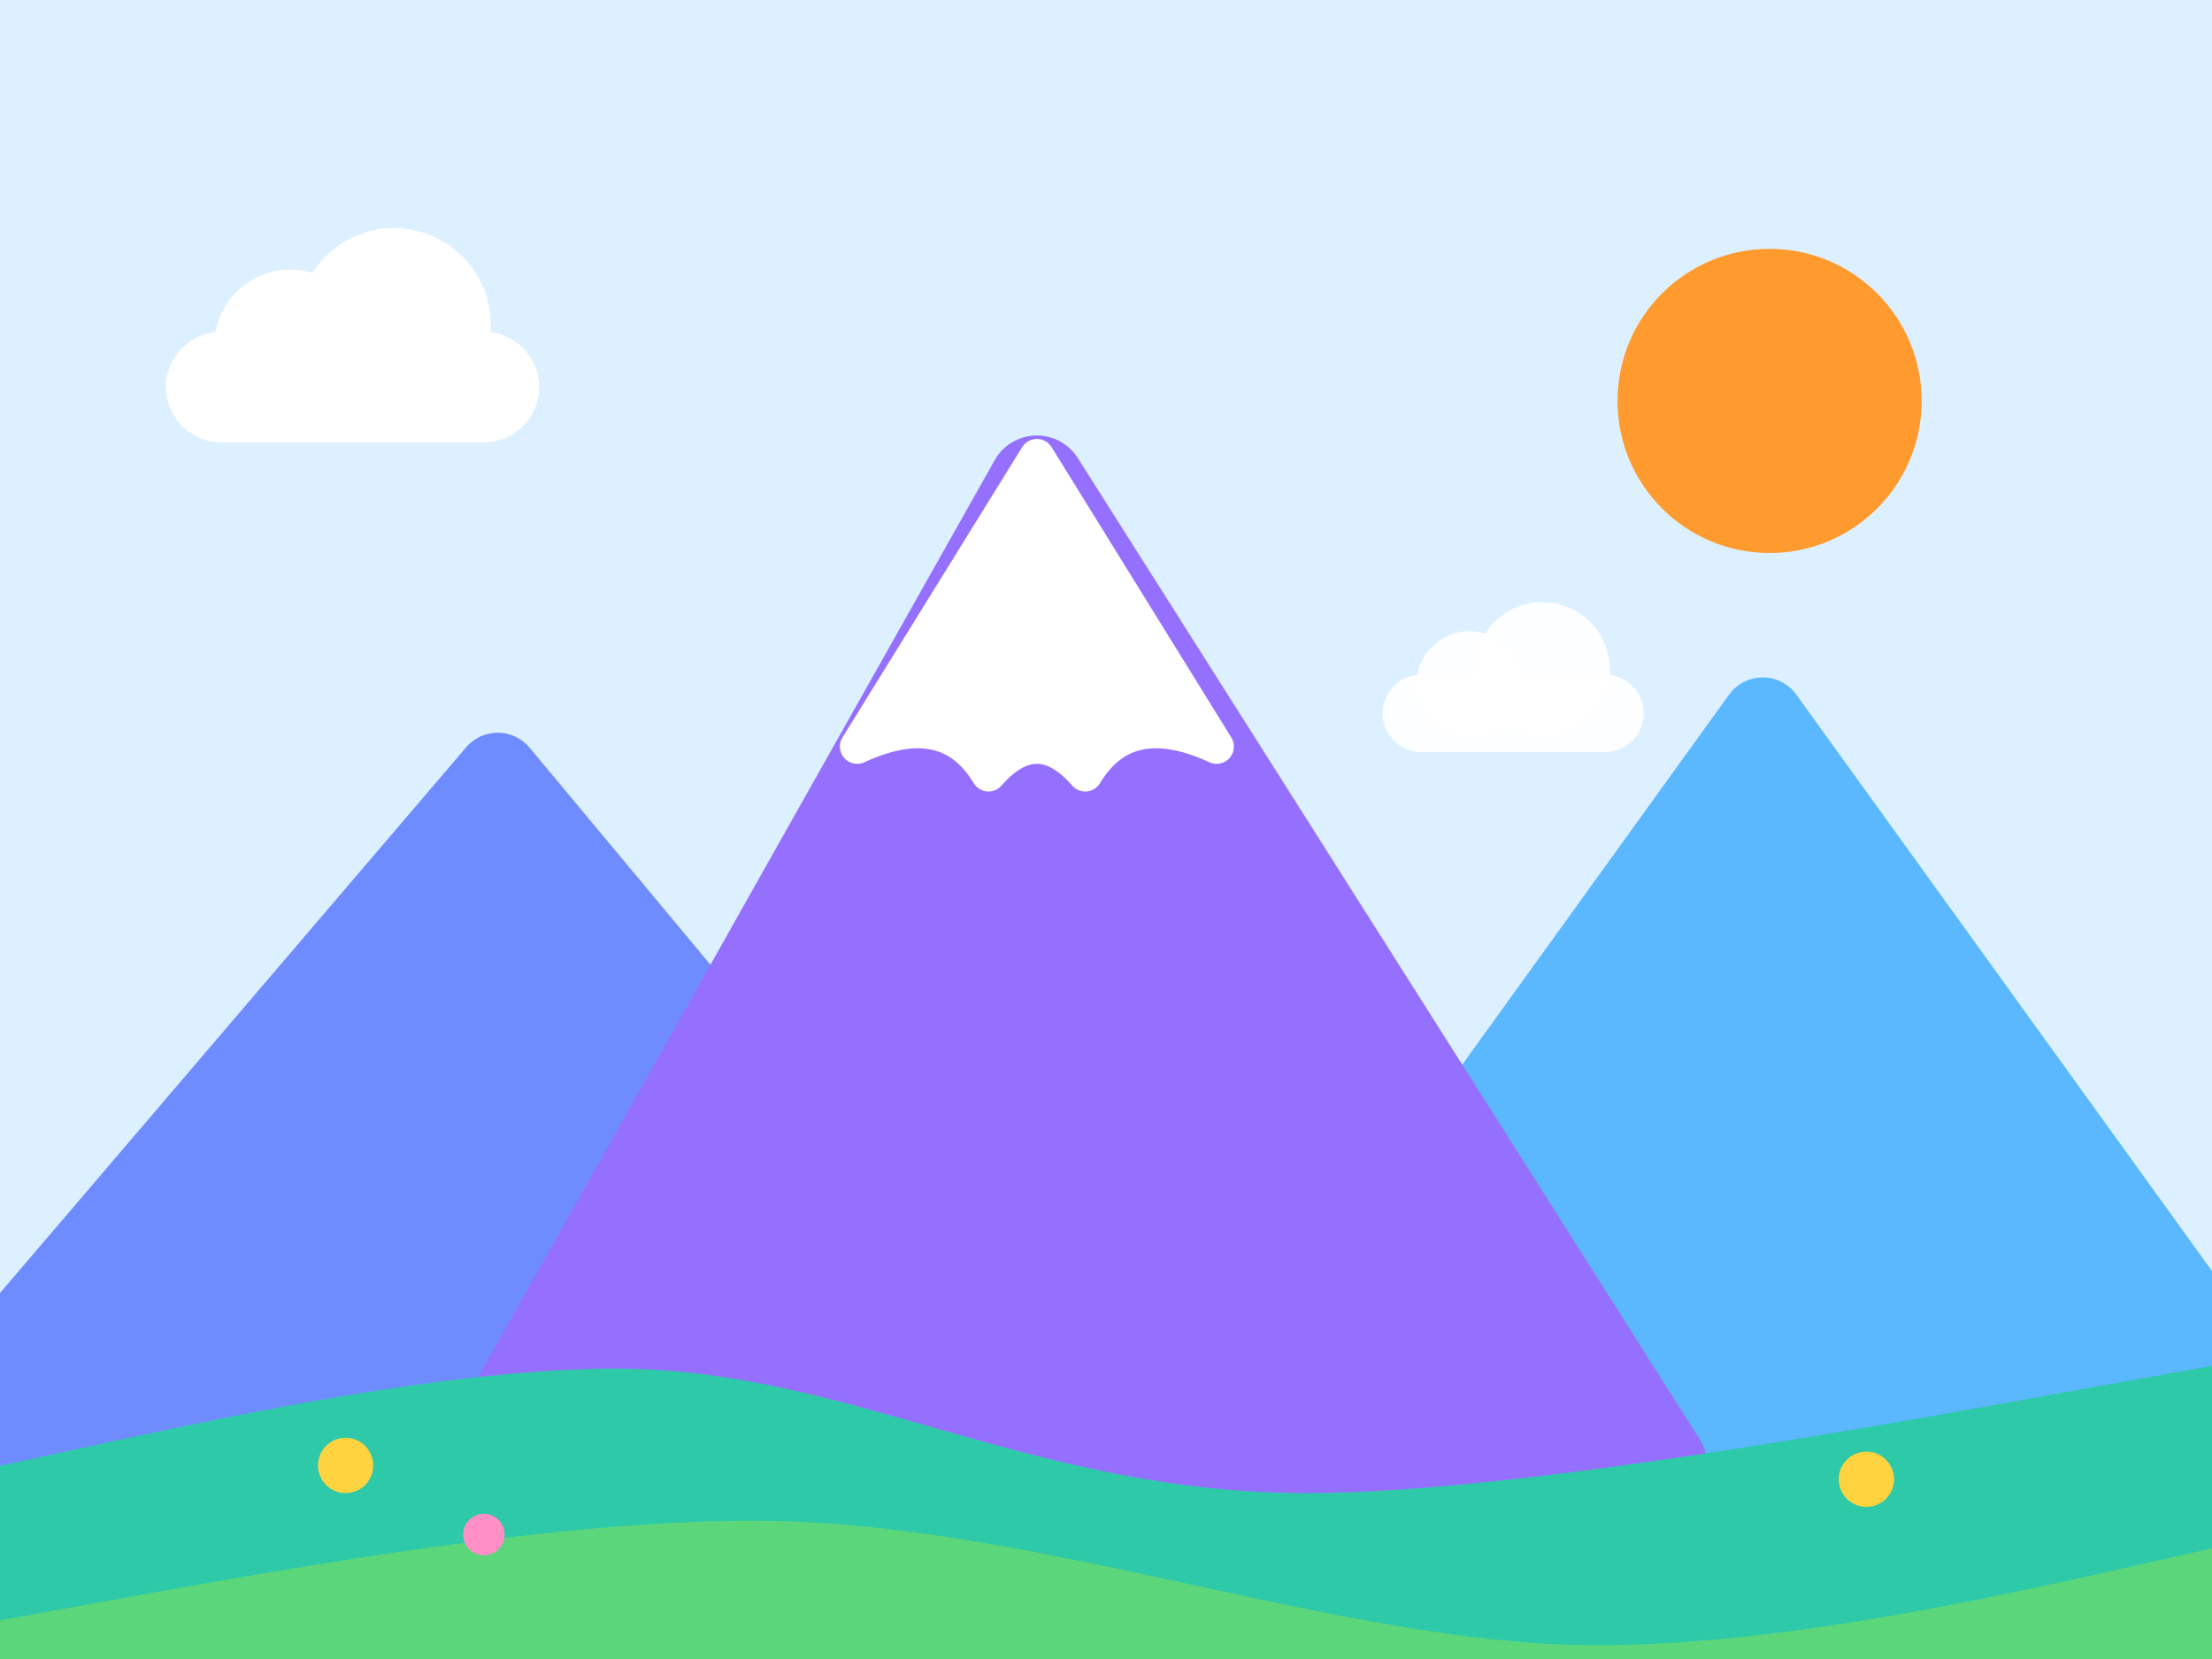
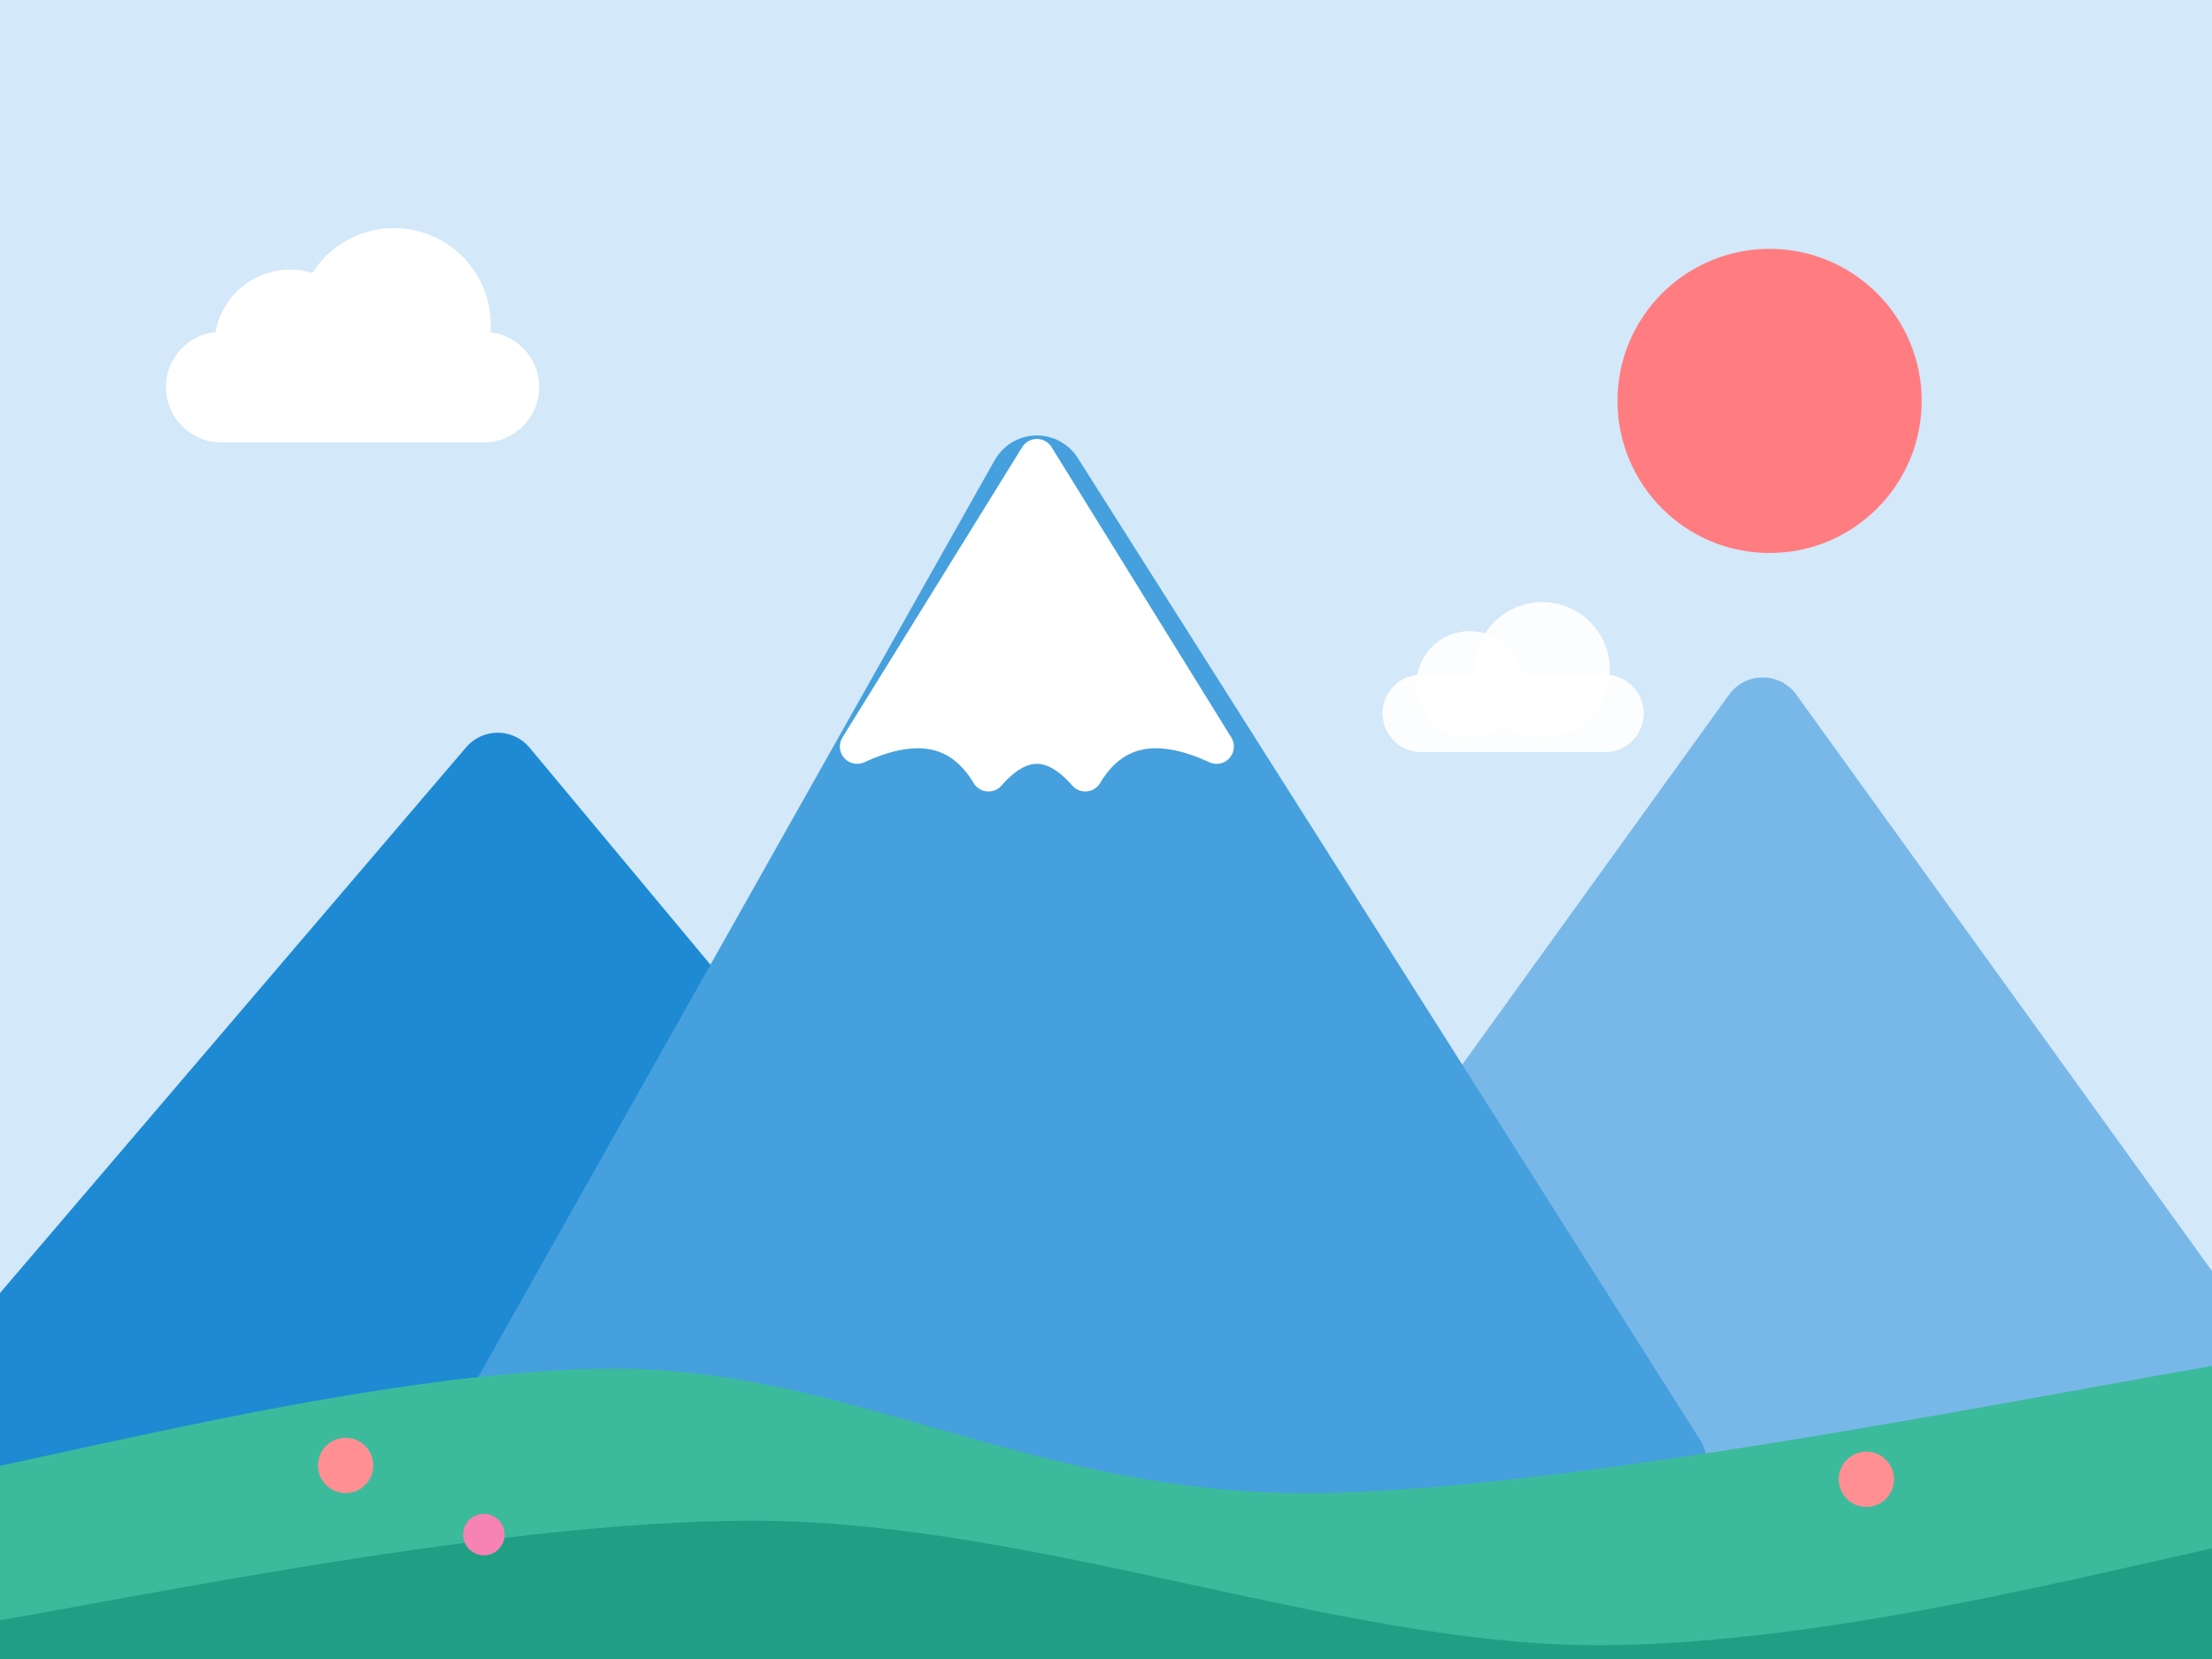
- <svg xmlns="http://www.w3.org/2000/svg" width="320" height="240" viewBox="0 0 320 240" role="img" aria-label="Panorama sulle montagne">
-   <rect x="0" y="0" width="320" height="240" rx="0" fill="#DDF0FF" />
-   <circle cx="256" cy="58" r="22" fill="#FF9A2E" />
+ <svg xmlns="http://www.w3.org/2000/svg" width="100%" height="100%" preserveAspectRatio="xMidYMid slice" aria-hidden="true" viewBox="0 0 320 240">
+   <rect x="0" y="0" width="320" height="240" rx="0" fill="#D3E8F9" />
+   <circle cx="256" cy="58" r="22" fill="#FF7C80" />
  <g fill="#FFFFFF" fill-opacity="1">
    <rect x="24" y="48" width="54" height="16" rx="8" />
    <circle cx="42" cy="50" r="11" />
    <circle cx="57" cy="47" r="14" />
  </g>
  <g fill="#FFFFFF" fill-opacity="0.9">
    <rect x="200" y="97.6" width="37.8" height="11.2" rx="5.6" />
    <circle cx="212.6" cy="99" r="7.7" />
    <circle cx="223.1" cy="96.9" r="9.8" />
  </g>
-   <path d="M180 208L255 104L330 208Z" fill="#5BB8FF" stroke="#5BB8FF" stroke-width="12" stroke-linejoin="round" />
-   <path d="M-10 208L72 112L152 208Z" fill="#6F8CFF" stroke="#6F8CFF" stroke-width="12" stroke-linejoin="round" />
-   <path d="M70 212L150 70L240 212Z" fill="#9570FF" stroke="#9570FF" stroke-width="14" stroke-linejoin="round" />
+   <path d="M180 208L255 104L330 208Z" fill="#78B8E8" stroke="#78B8E8" stroke-width="12" stroke-linejoin="round" />
+   <path d="M-10 208L72 112L152 208Z" fill="#1E8AD3" stroke="#1E8AD3" stroke-width="12" stroke-linejoin="round" />
+   <path d="M70 212L150 70L240 212Z" fill="#45A0DD" stroke="#45A0DD" stroke-width="14" stroke-linejoin="round" />
  <path d="M150 66L124 108Q137 102 143 112Q150 104 157 112Q163 102 176 108Z" fill="#FFFFFF" stroke="#FFFFFF" stroke-width="5" stroke-linejoin="round" />
-   <path d="M-10 214C6.7 211.3 56.7 197.7 90 198C123.3 198.3 150 216.3 190 216C230 215.7 306.7 199.3 330 196L330 250L-10 250Z" fill="#2EC9A8" />
-   <path d="M-10 236C10 233.3 70 219.7 110 220C150 220.3 193.3 237.7 230 238C266.7 238.3 313.3 224.7 330 222L330 250L-10 250Z" fill="#5CD67A" />
-   <circle cx="50" cy="212" r="4" fill="#FFD23F" />
-   <circle cx="70" cy="222" r="3" fill="#FF8FC4" />
-   <circle cx="270" cy="214" r="4" fill="#FFD23F" />
+   <path d="M-10 214C6.7 211.3 56.7 197.7 90 198C123.3 198.3 150 216.3 190 216C230 215.7 306.7 199.3 330 196L330 250L-10 250Z" fill="#3BBB9C" />
+   <path d="M-10 236C10 233.3 70 219.7 110 220C150 220.3 193.3 237.7 230 238C266.7 238.3 313.3 224.7 330 222L330 250L-10 250Z" fill="#1FA085" />
+   <circle cx="50" cy="212" r="4" fill="#FF8F92" />
+   <circle cx="70" cy="222" r="3" fill="#F683B3" />
+   <circle cx="270" cy="214" r="4" fill="#FF8F92" />
</svg>
